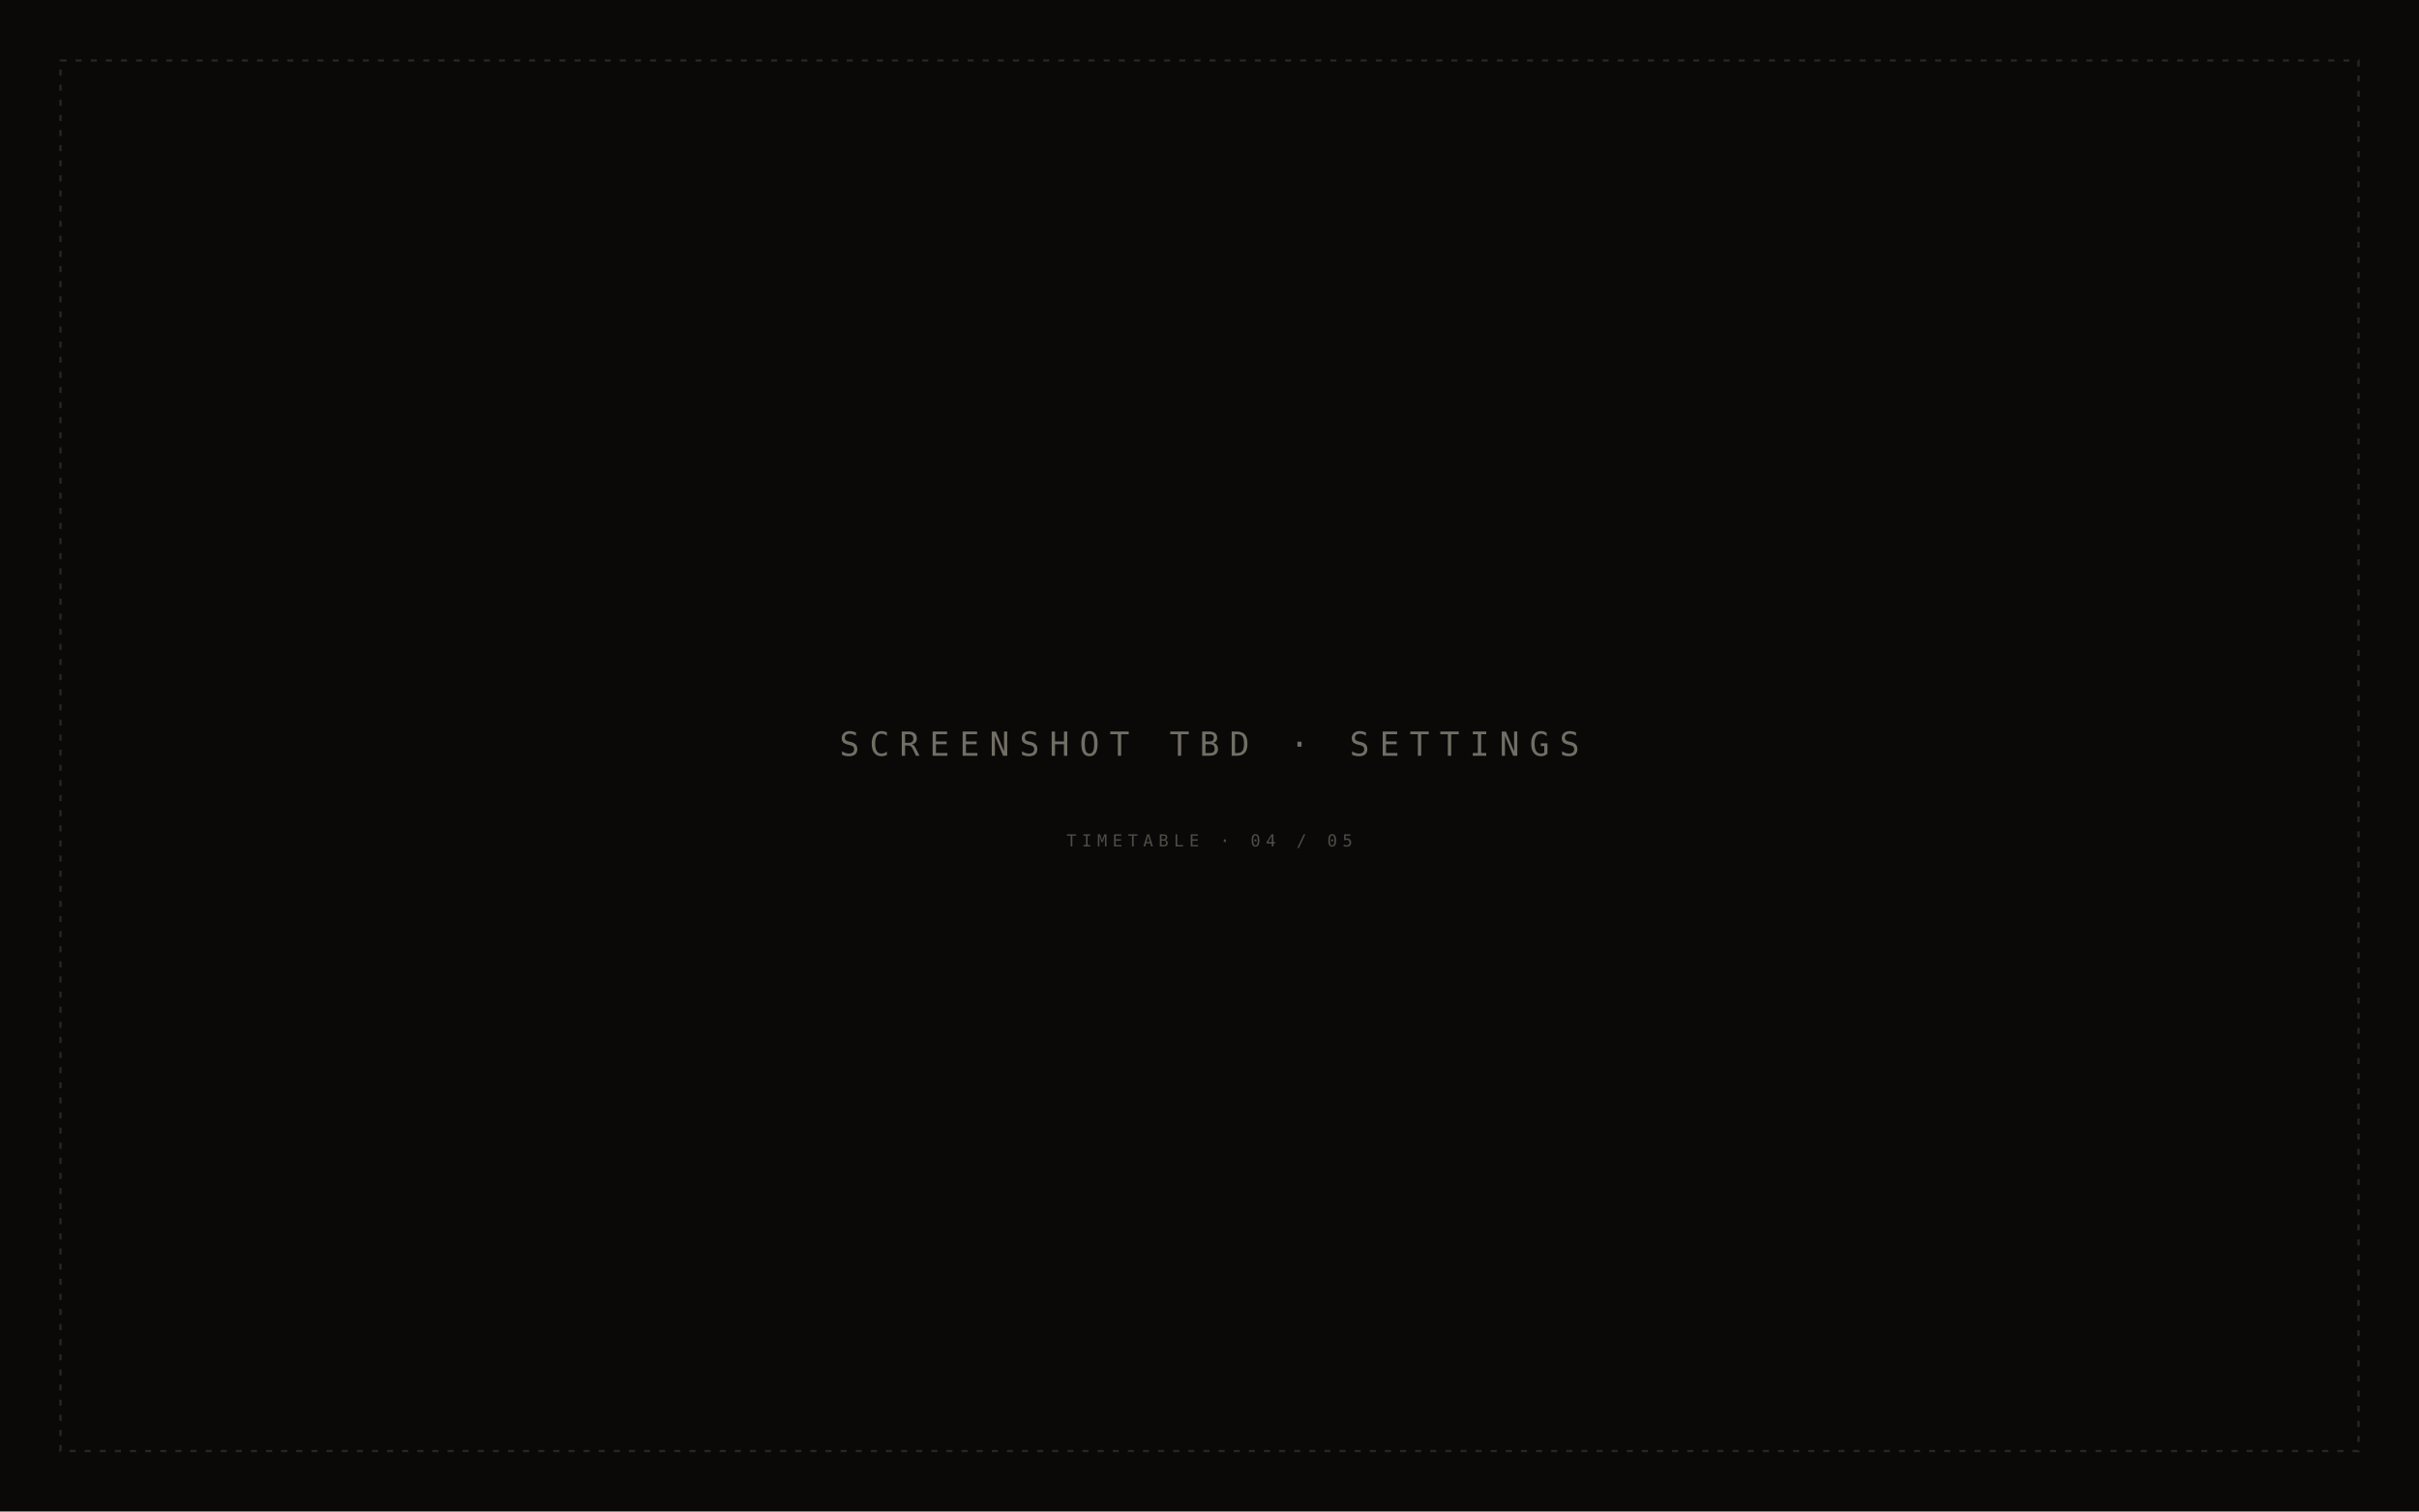
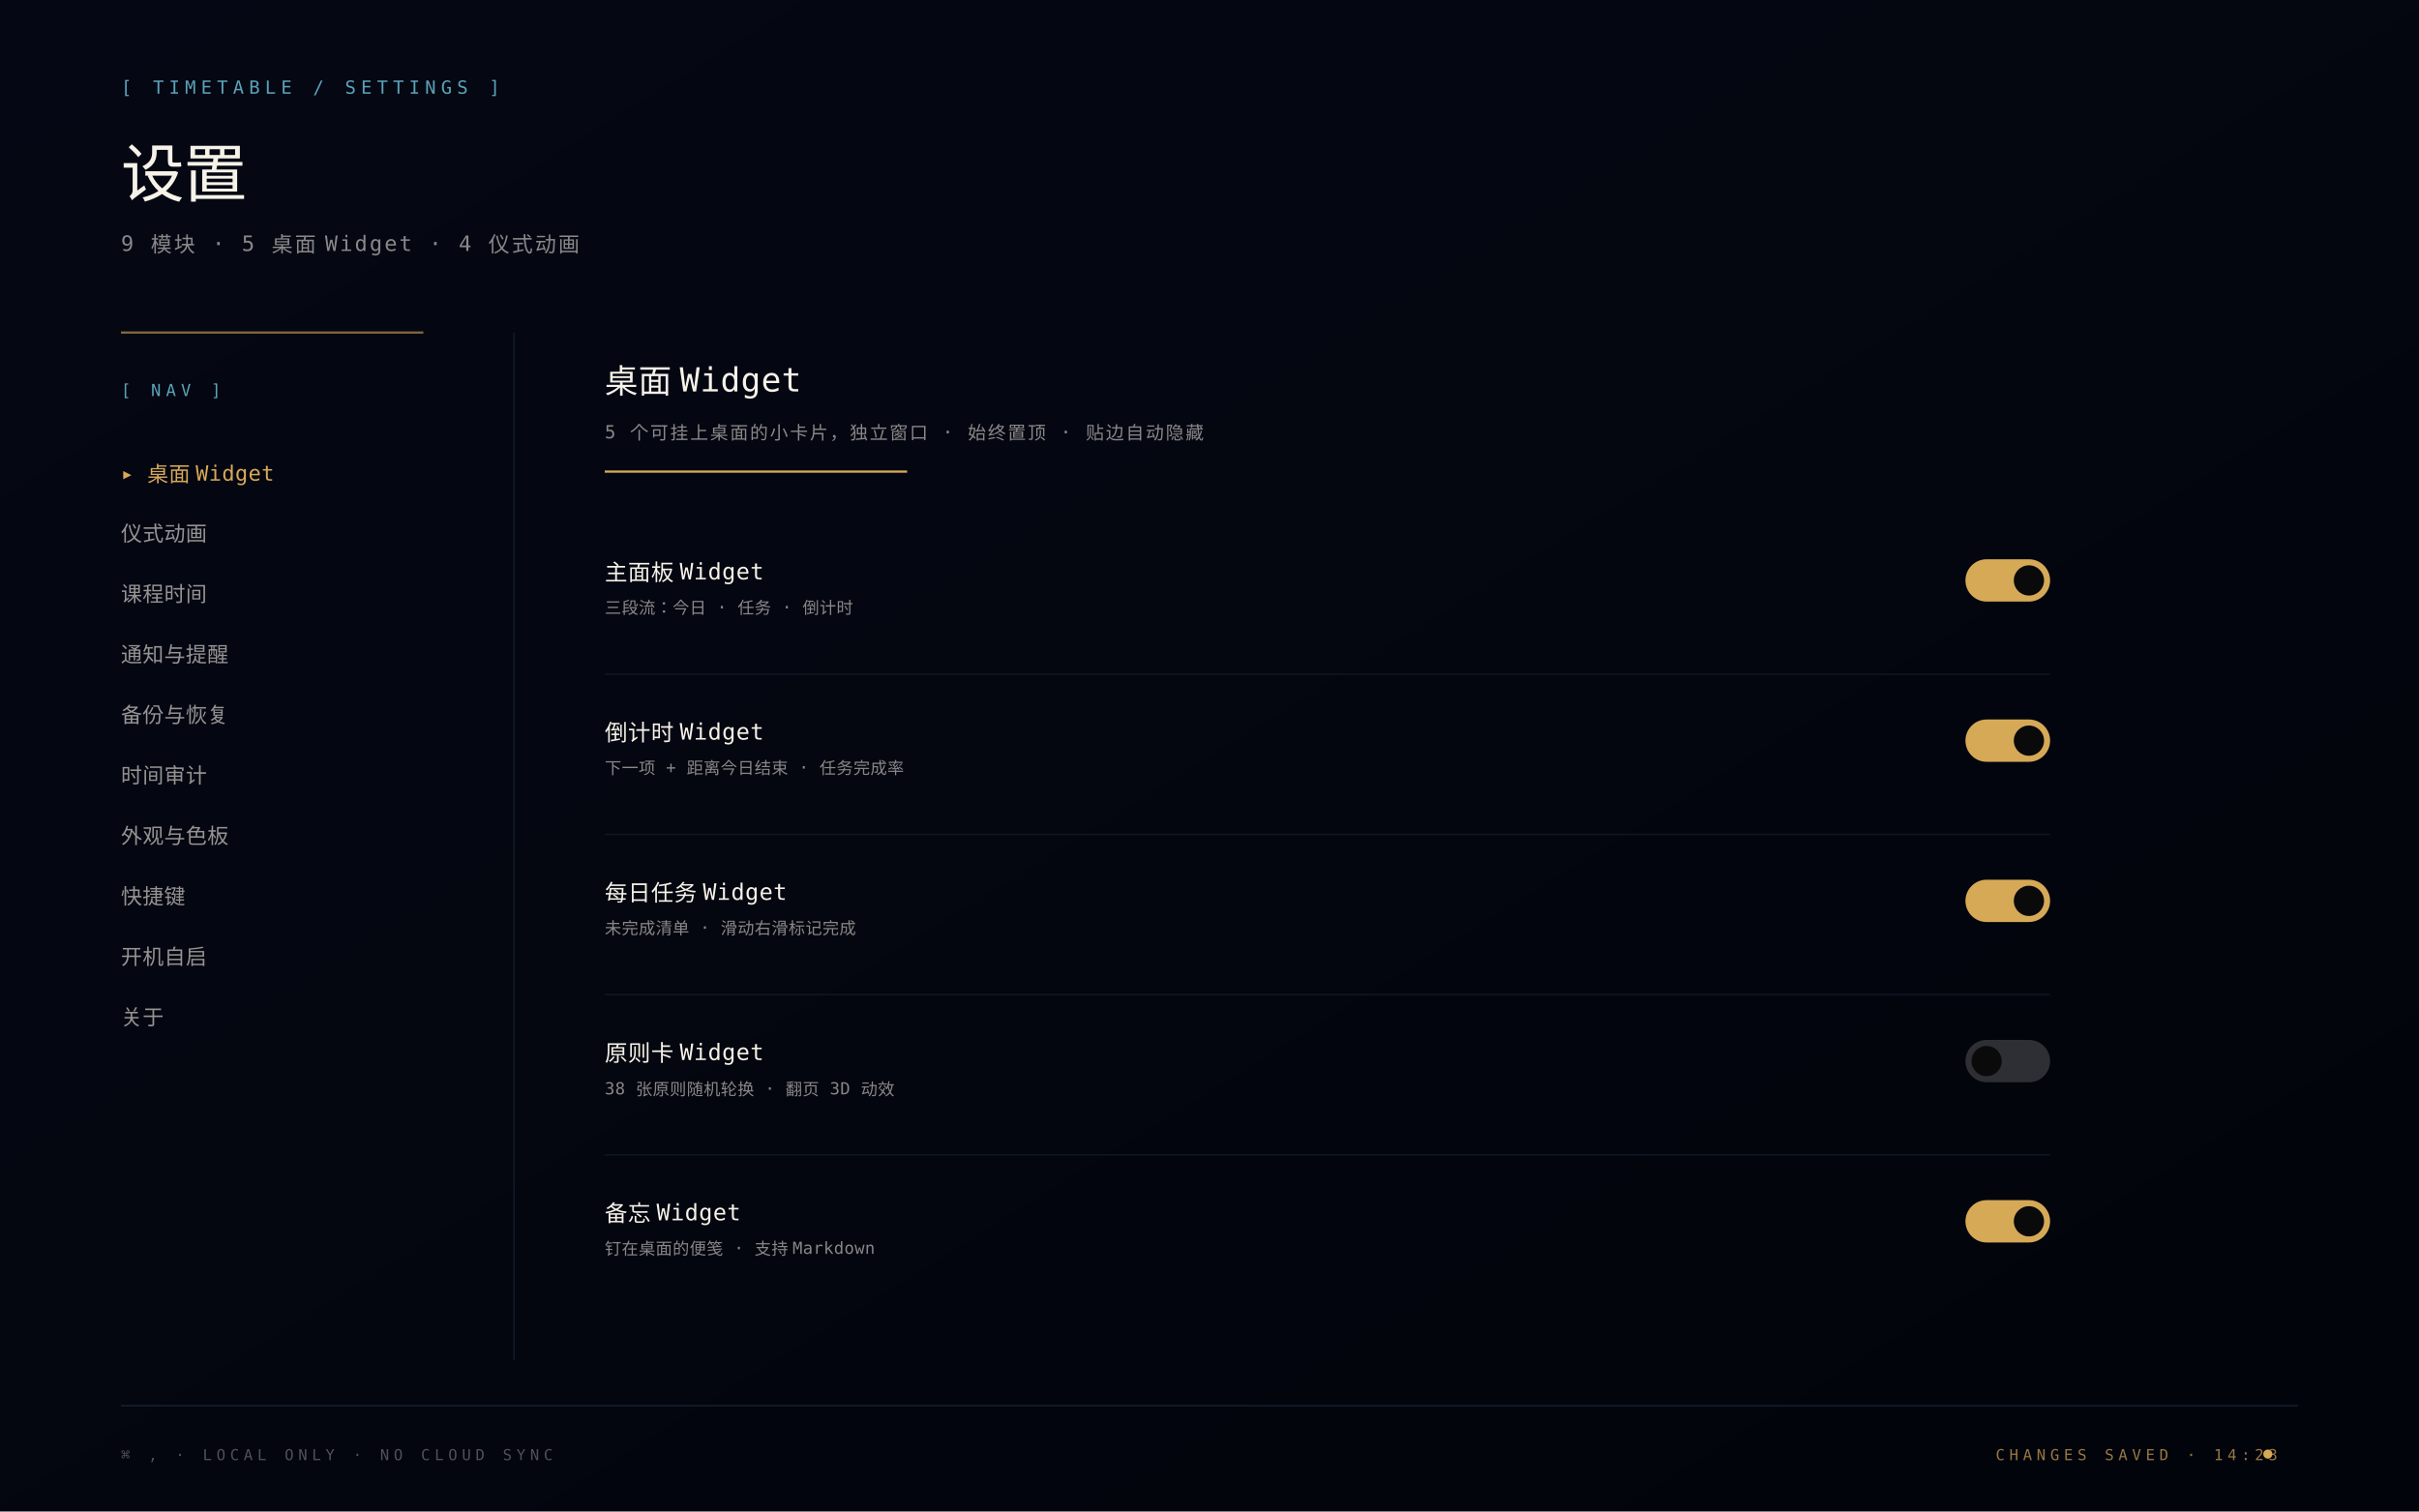
- <svg xmlns="http://www.w3.org/2000/svg" viewBox="0 0 1600 1000" width="1600" height="1000">
-   <rect width="1600" height="1000" fill="#0a0908" />
-   <rect x="40" y="40" width="1520" height="920" fill="none" stroke="#2A2520" stroke-width="1.5" stroke-dasharray="4 6" />
-   <text x="800" y="500" text-anchor="middle" font-family="'JetBrains Mono',Consolas,monospace" font-size="22" letter-spacing="0.3em" fill="rgba(255,250,230,0.42)">SCREENSHOT TBD · SETTINGS</text>
-   <text x="800" y="560" text-anchor="middle" font-family="'JetBrains Mono',Consolas,monospace" font-size="11" letter-spacing="0.32em" fill="rgba(255,250,230,0.28)">TIMETABLE · 04 / 05</text>
+ <svg xmlns="http://www.w3.org/2000/svg" viewBox="0 0 1600 1000" width="1600" height="1000" font-family="'JetBrains Mono',ui-monospace,Consolas,monospace">
+   <defs>
+     <linearGradient id="bg4" x1="0" y1="0" x2="1" y2="1">
+       <stop offset="0" stop-color="#050714" />
+       <stop offset="1" stop-color="#02040b" />
+     </linearGradient>
+   </defs>
+   <rect width="1600" height="1000" fill="url(#bg4)" />
+   <text x="80" y="62" font-size="12" letter-spacing="0.28em" fill="rgba(127,230,255,0.7)">[ TIMETABLE / SETTINGS ]</text>
+   <text x="80" y="130" font-size="42" letter-spacing="-0.02em" fill="#F6F2E8">设置</text>
+   <text x="80" y="166" font-size="14" letter-spacing="0.1em" fill="rgba(246,242,232,0.55)">9 模块 · 5 桌面 Widget · 4 仪式动画</text>
+   <g>
+     <line x1="80" y1="220" x2="280" y2="220" stroke="#D6A957" stroke-width="1.5" opacity="0.6" />
+     <text x="80" y="262" font-size="11" letter-spacing="0.3em" fill="rgba(127,230,255,0.7)">[ NAV ]</text>
+     <g font-size="14" letter-spacing="0.02em">
+       <text x="80" y="318" fill="#D6A957">▸ 桌面 Widget</text>
+       <text x="80" y="358" fill="rgba(246,242,232,0.6)">  仪式动画</text>
+       <text x="80" y="398" fill="rgba(246,242,232,0.6)">  课程时间</text>
+       <text x="80" y="438" fill="rgba(246,242,232,0.6)">  通知与提醒</text>
+       <text x="80" y="478" fill="rgba(246,242,232,0.6)">  备份与恢复</text>
+       <text x="80" y="518" fill="rgba(246,242,232,0.6)">  时间审计</text>
+       <text x="80" y="558" fill="rgba(246,242,232,0.6)">  外观与色板</text>
+       <text x="80" y="598" fill="rgba(246,242,232,0.6)">  快捷键</text>
+       <text x="80" y="638" fill="rgba(246,242,232,0.6)">  开机自启</text>
+       <text x="80" y="678" fill="rgba(246,242,232,0.6)">  关于</text>
+     </g>
+   </g>
+   <line x1="340" y1="220" x2="340" y2="900" stroke="rgba(127,230,255,0.1)" stroke-width="1" />
+   <text x="400" y="260" font-size="22" letter-spacing="0.01em" fill="#F6F2E8">桌面 Widget</text>
+   <text x="400" y="290" font-size="12" letter-spacing="0.1em" fill="rgba(246,242,232,0.55)">5 个可挂上桌面的小卡片，独立窗口 · 始终置顶 · 贴边自动隐藏</text>
+   <line x1="400" y1="312" x2="600" y2="312" stroke="#D6A957" stroke-width="1.5" />
+   <g font-size="15" letter-spacing="0.02em">
+     <text x="400" y="384" fill="#F6F2E8">主面板 Widget</text>
+     <text x="400" y="406" font-size="11" fill="rgba(246,242,232,0.55)">三段流：今日 · 任务 · 倒计时</text>
+     <rect x="1300" y="370" width="56" height="28" rx="14" fill="#D6A957" />
+     <circle cx="1342" cy="384" r="10" fill="#0a0a0a" />
+     <line x1="400" y1="446" x2="1356" y2="446" stroke="rgba(127,230,255,0.08)" />
+     <text x="400" y="490" fill="#F6F2E8">倒计时 Widget</text>
+     <text x="400" y="512" font-size="11" fill="rgba(246,242,232,0.55)">下一项 + 距离今日结束 · 任务完成率</text>
+     <rect x="1300" y="476" width="56" height="28" rx="14" fill="#D6A957" />
+     <circle cx="1342" cy="490" r="10" fill="#0a0a0a" />
+     <line x1="400" y1="552" x2="1356" y2="552" stroke="rgba(127,230,255,0.08)" />
+     <text x="400" y="596" fill="#F6F2E8">每日任务 Widget</text>
+     <text x="400" y="618" font-size="11" fill="rgba(246,242,232,0.55)">未完成清单 · 滑动右滑标记完成</text>
+     <rect x="1300" y="582" width="56" height="28" rx="14" fill="#D6A957" />
+     <circle cx="1342" cy="596" r="10" fill="#0a0a0a" />
+     <line x1="400" y1="658" x2="1356" y2="658" stroke="rgba(127,230,255,0.08)" />
+     <text x="400" y="702" fill="#F6F2E8">原则卡 Widget</text>
+     <text x="400" y="724" font-size="11" fill="rgba(246,242,232,0.55)">38 张原则随机轮换 · 翻页 3D 动效</text>
+     <rect x="1300" y="688" width="56" height="28" rx="14" fill="rgba(246,242,232,0.18)" />
+     <circle cx="1314" cy="702" r="10" fill="#0a0a0a" />
+     <line x1="400" y1="764" x2="1356" y2="764" stroke="rgba(127,230,255,0.08)" />
+     <text x="400" y="808" fill="#F6F2E8">备忘 Widget</text>
+     <text x="400" y="830" font-size="11" fill="rgba(246,242,232,0.55)">钉在桌面的便笺 · 支持 Markdown</text>
+     <rect x="1300" y="794" width="56" height="28" rx="14" fill="#D6A957" />
+     <circle cx="1342" cy="808" r="10" fill="#0a0a0a" />
+   </g>
+   <line x1="80" y1="930" x2="1520" y2="930" stroke="rgba(127,230,255,0.12)" stroke-width="1" />
+   <text x="80" y="966" font-size="10" letter-spacing="0.3em" fill="rgba(246,242,232,0.32)">⌘ , · LOCAL ONLY · NO CLOUD SYNC</text>
+   <text x="1320" y="966" font-size="10" letter-spacing="0.3em" fill="rgba(214,169,87,0.7)">CHANGES SAVED · 14:23</text>
+   <circle cx="1500" cy="962" r="3" fill="#D6A957" />
</svg>
